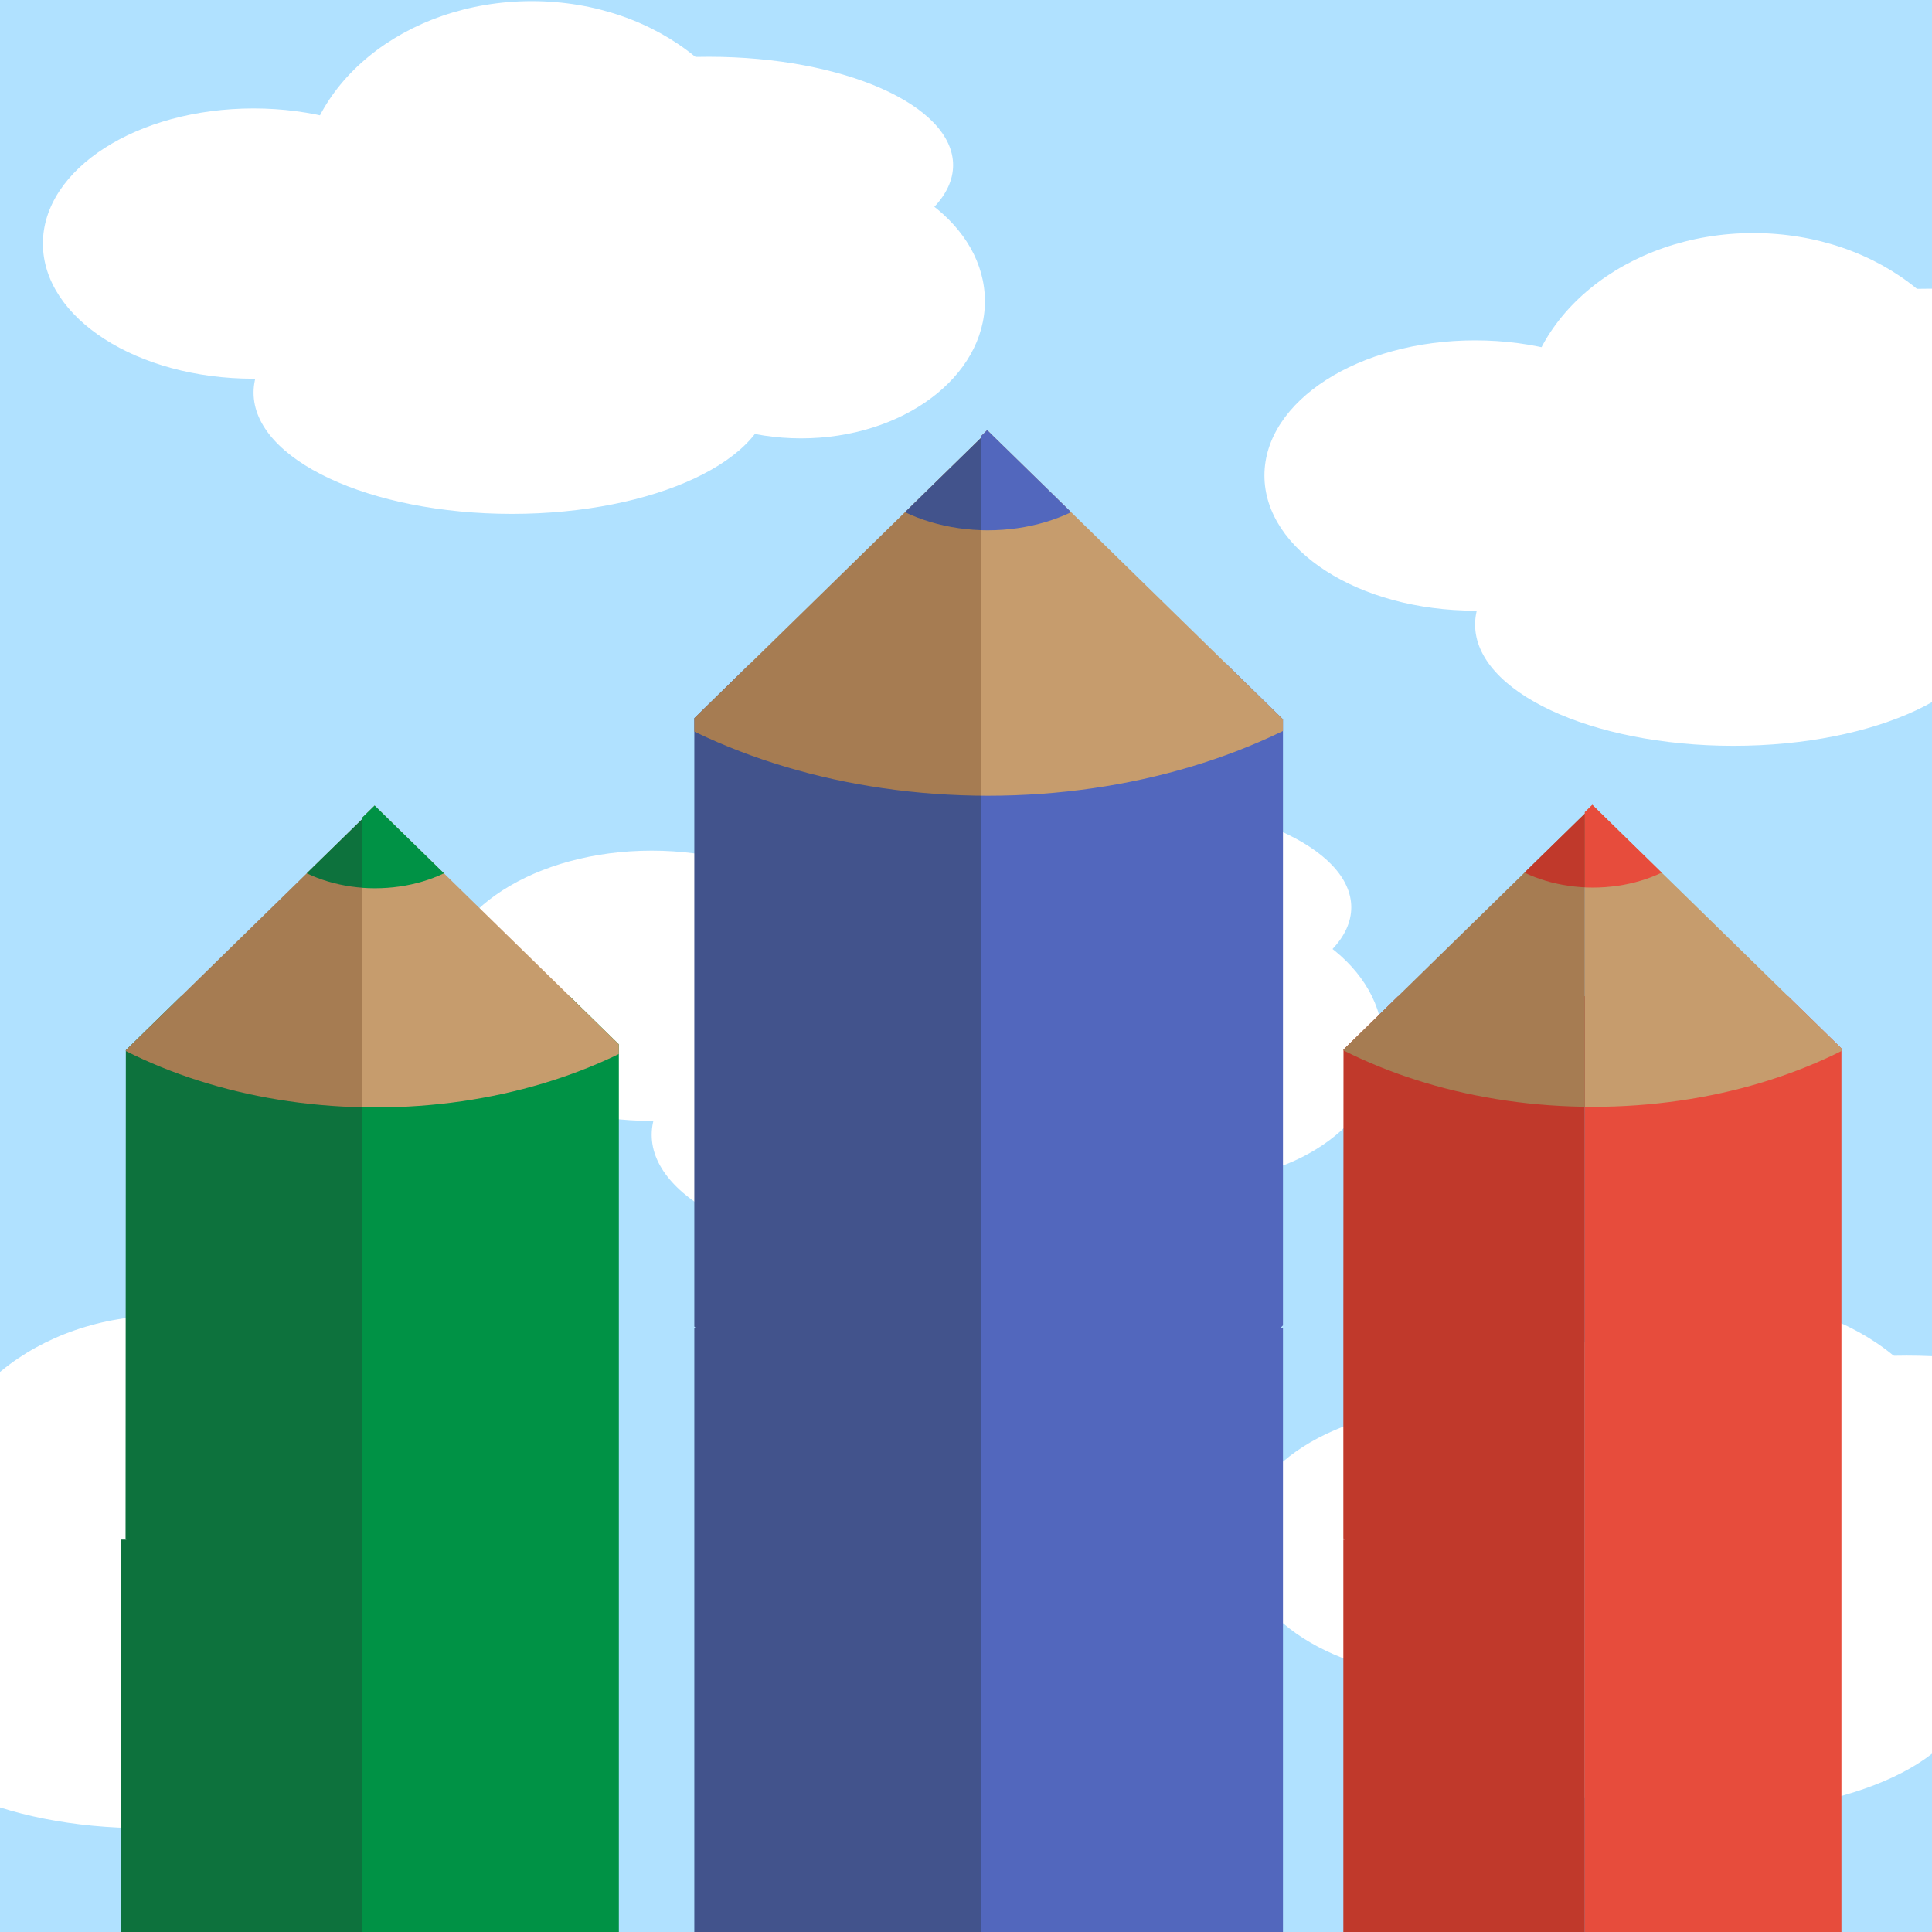
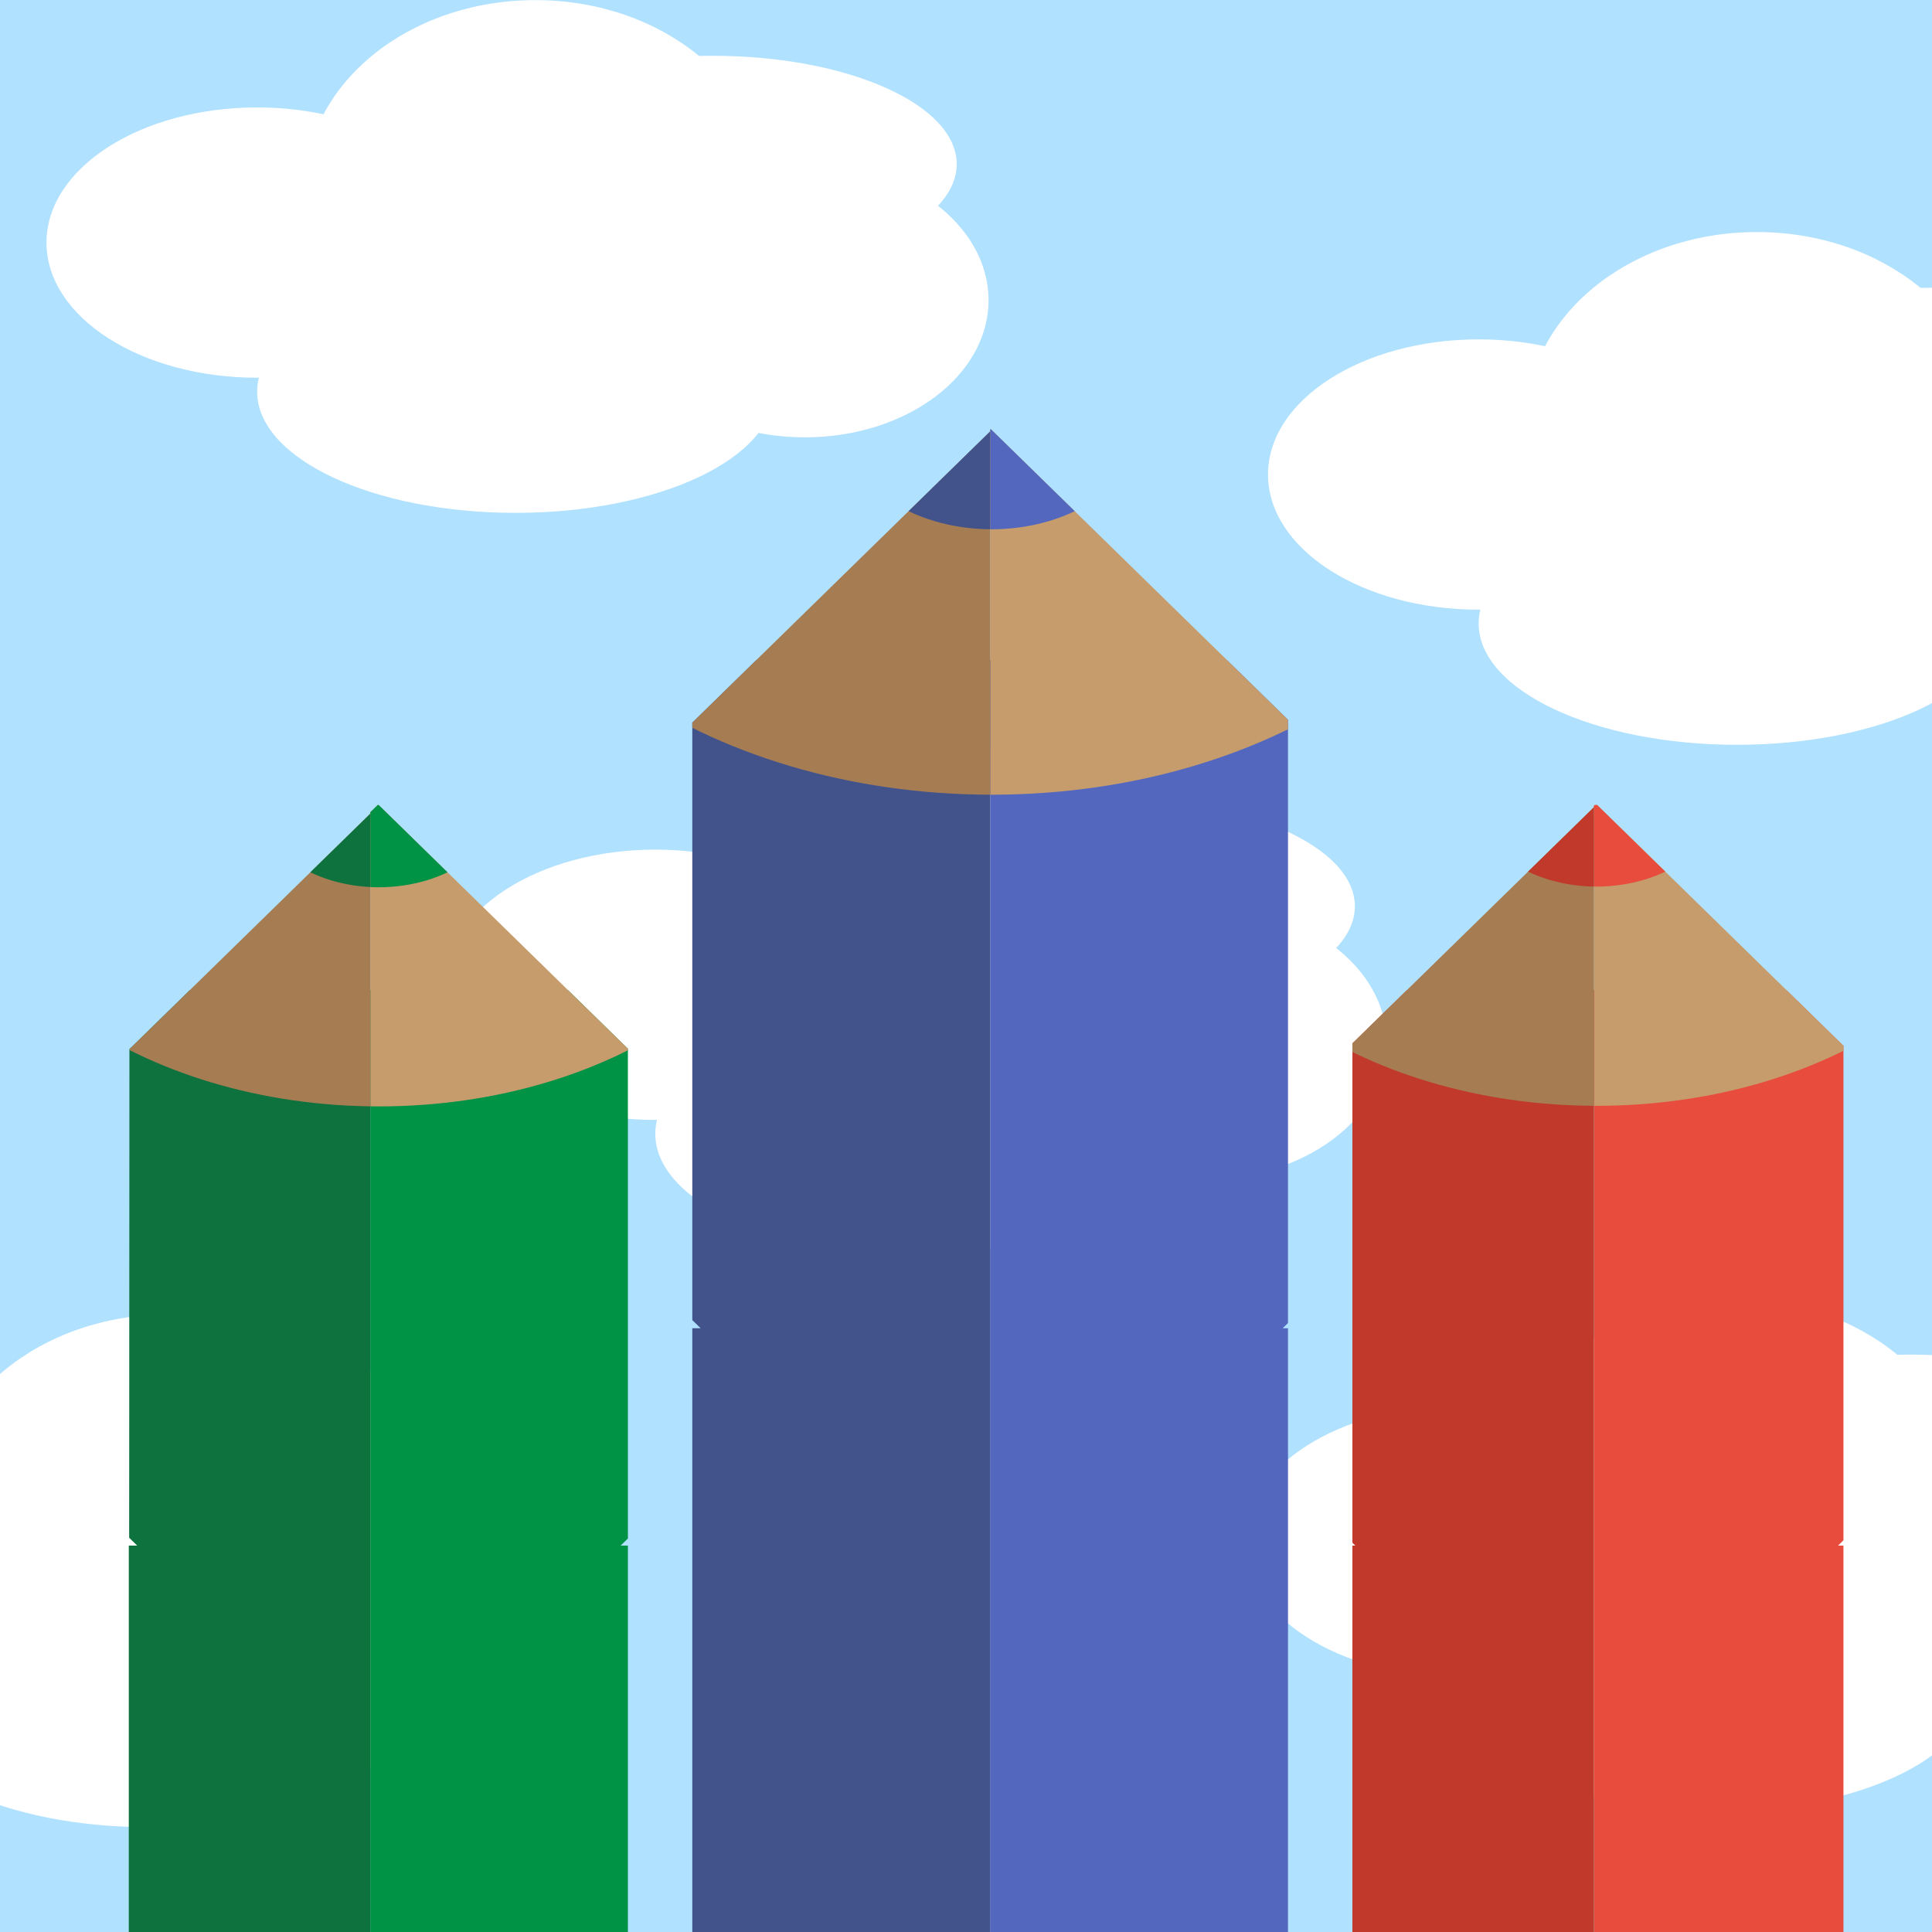
- <svg xmlns="http://www.w3.org/2000/svg" xmlns:xlink="http://www.w3.org/1999/xlink" version="1.1" x="0px" y="0px" width="128px" height="128px" viewBox="0 0 128 128" enable-background="new 0 0 128 128" xml:space="preserve">
+ <svg xmlns="http://www.w3.org/2000/svg" xmlns:xlink="http://www.w3.org/1999/xlink" version="1.1" x="0px" y="0px" width="240px" height="240px" viewBox="0 0 240 240" enable-background="new 0 0 240 240" xml:space="preserve">
  <g id="Layer_2">
-     <rect fill="#B0E1FF" width="128" height="128" />
+     <rect fill="#B0E1FF" width="240" height="240" />
  </g>
  <g id="Layer_4">
-     <ellipse fill="#FFFFFF" cx="35.232" cy="12.583" rx="15.273" ry="12.509" />
-     <ellipse fill="#FFFFFF" cx="16.799" cy="16.138" rx="13.957" ry="8.954" />
-     <ellipse fill="#FFFFFF" cx="33.916" cy="26.013" rx="17.117" ry="8.032" />
-     <ellipse fill="#FFFFFF" cx="53.074" cy="19.957" rx="12.18" ry="9.085" />
-     <ellipse fill="#FFFFFF" cx="46.951" cy="10.94" rx="16.195" ry="7.179" />
-     <ellipse fill="#FFFFFF" cx="116.162" cy="27.95" rx="15.274" ry="12.508" />
-     <ellipse fill="#FFFFFF" cx="97.729" cy="31.504" rx="13.957" ry="8.954" />
-     <ellipse fill="#FFFFFF" cx="114.846" cy="41.38" rx="17.117" ry="8.032" />
-     <ellipse fill="#FFFFFF" cx="134.003" cy="35.323" rx="12.179" ry="9.085" />
-     <ellipse fill="#FFFFFF" cx="127.881" cy="26.307" rx="16.195" ry="7.18" />
-     <ellipse fill="#FFFFFF" cx="61.611" cy="61.755" rx="15.273" ry="12.509" />
-     <ellipse fill="#FFFFFF" cx="43.178" cy="65.311" rx="13.957" ry="8.954" />
-     <ellipse fill="#FFFFFF" cx="60.294" cy="75.186" rx="17.118" ry="8.032" />
-     <ellipse fill="#FFFFFF" cx="79.453" cy="69.129" rx="12.179" ry="9.085" />
-     <ellipse fill="#FFFFFF" cx="73.33" cy="60.113" rx="16.195" ry="7.18" />
-     <ellipse fill="#FFFFFF" cx="114.625" cy="98.635" rx="15.274" ry="12.508" />
-     <ellipse fill="#FFFFFF" cx="96.191" cy="102.19" rx="13.957" ry="8.954" />
-     <ellipse fill="#FFFFFF" cx="113.309" cy="112.065" rx="17.117" ry="8.031" />
-     <ellipse fill="#FFFFFF" cx="132.467" cy="106.008" rx="12.18" ry="9.085" />
-     <ellipse fill="#FFFFFF" cx="126.344" cy="96.993" rx="16.195" ry="7.18" />
-     <ellipse fill="#FFFFFF" cx="10.902" cy="99.659" rx="15.274" ry="12.509" />
-     <ellipse fill="#FFFFFF" cx="-7.532" cy="103.214" rx="13.958" ry="8.954" />
-     <ellipse fill="#FFFFFF" cx="9.585" cy="113.09" rx="17.117" ry="8.032" />
-     <ellipse fill="#FFFFFF" cx="28.744" cy="107.033" rx="12.18" ry="9.085" />
-     <ellipse fill="#FFFFFF" cx="22.621" cy="98.017" rx="16.195" ry="7.18" />
+     <ellipse fill="#FFFFFF" cx="66.507" cy="23.468" rx="28.638" ry="23.454" />
+     <ellipse fill="#FFFFFF" cx="31.944" cy="30.134" rx="26.17" ry="16.788" />
+     <ellipse fill="#FFFFFF" cx="64.038" cy="48.65" rx="32.095" ry="15.06" />
+     <ellipse fill="#FFFFFF" cx="99.96" cy="37.293" rx="22.837" ry="17.035" />
+     <ellipse fill="#FFFFFF" cx="88.479" cy="20.389" rx="30.366" ry="13.461" />
+     <ellipse fill="#FFFFFF" cx="218.25" cy="52.28" rx="28.639" ry="23.454" />
+     <ellipse fill="#FFFFFF" cx="183.687" cy="58.946" rx="26.169" ry="16.788" />
+     <ellipse fill="#FFFFFF" cx="215.782" cy="77.462" rx="32.095" ry="15.06" />
+     <ellipse fill="#FFFFFF" cx="251.703" cy="66.105" rx="22.836" ry="17.035" />
+     <ellipse fill="#FFFFFF" cx="240.223" cy="49.201" rx="30.367" ry="13.461" />
+     <ellipse fill="#FFFFFF" cx="115.968" cy="115.667" rx="28.638" ry="23.454" />
+     <ellipse fill="#FFFFFF" cx="81.404" cy="122.332" rx="26.169" ry="16.789" />
+     <ellipse fill="#FFFFFF" cx="113.499" cy="140.849" rx="32.095" ry="15.06" />
+     <ellipse fill="#FFFFFF" cx="149.42" cy="129.492" rx="22.836" ry="17.035" />
+     <ellipse fill="#FFFFFF" cx="137.94" cy="112.587" rx="30.367" ry="13.462" />
+     <ellipse fill="#FFFFFF" cx="215.369" cy="184.816" rx="28.639" ry="23.454" />
+     <ellipse fill="#FFFFFF" cx="180.805" cy="191.481" rx="26.169" ry="16.788" />
+     <ellipse fill="#FFFFFF" cx="212.899" cy="209.998" rx="32.095" ry="15.059" />
+     <ellipse fill="#FFFFFF" cx="248.822" cy="198.641" rx="22.836" ry="17.035" />
+     <ellipse fill="#FFFFFF" cx="237.341" cy="181.737" rx="30.367" ry="13.463" />
+     <ellipse fill="#FFFFFF" cx="20.888" cy="186.736" rx="28.638" ry="23.454" />
+     <ellipse fill="#FFFFFF" cx="-13.676" cy="193.401" rx="26.17" ry="16.788" />
+     <ellipse fill="#FFFFFF" cx="18.419" cy="211.918" rx="32.095" ry="15.061" />
+     <ellipse fill="#FFFFFF" cx="54.341" cy="200.562" rx="22.837" ry="17.034" />
+     <ellipse fill="#FFFFFF" cx="42.86" cy="183.657" rx="30.366" ry="13.461" />
  </g>
  <g id="Layer_3">
    <g>
      <defs>
-         <rect id="SVGID_1_" x="24" y="53" width="17" height="133" />
+         <rect id="SVGID_1_" x="46" y="100" width="32" height="249" />
      </defs>
      <clipPath id="SVGID_2_">
        <use xlink:href="#SVGID_1_" overflow="visible" />
      </clipPath>
      <g clip-path="url(#SVGID_2_)">
        <defs>
-           <path id="SVGID_3_" d="M24.854,118.105l-16.578-16.21L8.258,69.527l16.561-16.159l16.578,16.209l0.018,32.369L24.854,118.105z       M41,186H8v-84h33V186z" />
+           <path id="SVGID_3_" d="M47.047,221.322l-31.084-30.394l-0.032-60.69l31.05-30.297l31.084,30.393l0.033,60.691L47.047,221.322z       M78,349H16V192h62V349z" />
        </defs>
        <clipPath id="SVGID_4_">
          <use xlink:href="#SVGID_3_" overflow="visible" />
        </clipPath>
-         <rect x="8" y="66" clip-path="url(#SVGID_4_)" fill="#009245" width="33" height="120" />
-         <ellipse clip-path="url(#SVGID_4_)" fill="#C69C6D" cx="24.847" cy="53.176" rx="28.554" ry="20.194" />
-         <ellipse clip-path="url(#SVGID_4_)" fill="#009245" cx="24.836" cy="53.075" rx="8.166" ry="5.775" />
+         <rect x="16" y="123" clip-path="url(#SVGID_4_)" fill="#009245" width="62" height="226" />
+         <ellipse clip-path="url(#SVGID_4_)" fill="#C69C6D" cx="47.035" cy="99.579" rx="53.539" ry="37.864" />
+         <ellipse clip-path="url(#SVGID_4_)" fill="#009245" cx="47.015" cy="99.391" rx="15.31" ry="10.829" />
      </g>
    </g>
    <g>
      <defs>
-         <rect id="SVGID_5_" x="8" y="53" width="16" height="133" />
+         <rect id="SVGID_5_" x="16" y="100" width="30" height="249" />
      </defs>
      <clipPath id="SVGID_6_">
        <use xlink:href="#SVGID_5_" overflow="visible" />
      </clipPath>
      <g clip-path="url(#SVGID_6_)">
        <defs>
-           <path id="SVGID_7_" d="M8.318,101.947l0.019-32.369l16.578-16.209l16.56,16.159l-0.018,32.368l-16.578,16.21L8.318,101.947z       M8,102h33v84H8V102z" />
+           <path id="SVGID_7_" d="M16.045,191.025l0.033-60.691l31.084-30.393l31.051,30.297l-0.033,60.69l-31.084,30.394L16.045,191.025z       M16,192h62v157H16V192z" />
        </defs>
        <clipPath id="SVGID_8_">
          <use xlink:href="#SVGID_7_" overflow="visible" />
        </clipPath>
-         <rect x="8" y="66" clip-path="url(#SVGID_8_)" fill="#0D723D" width="33" height="184" />
-         <ellipse clip-path="url(#SVGID_8_)" fill="#A67C52" cx="24.885" cy="53.176" rx="28.554" ry="20.194" />
-         <ellipse clip-path="url(#SVGID_8_)" fill="#0D723D" cx="24.896" cy="53.075" rx="8.165" ry="5.775" />
+         <rect x="16" y="123" clip-path="url(#SVGID_8_)" fill="#0D723D" width="62" height="345" />
+         <ellipse clip-path="url(#SVGID_8_)" fill="#A67C52" cx="47.108" cy="99.579" rx="53.539" ry="37.864" />
+         <ellipse clip-path="url(#SVGID_8_)" fill="#0D723D" cx="47.128" cy="99.391" rx="15.31" ry="10.829" />
      </g>
    </g>
    <g>
      <defs>
-         <rect id="SVGID_9_" x="65" y="28" width="20" height="162" />
+         <rect id="SVGID_9_" x="123" y="53" width="37" height="303" />
      </defs>
      <clipPath id="SVGID_10_">
        <use xlink:href="#SVGID_9_" overflow="visible" />
      </clipPath>
      <g clip-path="url(#SVGID_10_)">
        <defs>
-           <path id="SVGID_11_" d="M65.445,106.895L45.369,87.263l-0.021-39.2l20.055-19.568l20.077,19.631L85.5,87.325L65.445,106.895z       M85,190H46V88h39V190z" />
+           <path id="SVGID_11_" d="M123.156,200.302l-37.644-36.809l-0.04-73.499l37.604-36.69l37.645,36.809l0.039,73.497L123.156,200.302      z M160,356H86V165h74V356z" />
        </defs>
        <clipPath id="SVGID_12_">
          <use xlink:href="#SVGID_11_" overflow="visible" />
        </clipPath>
-         <rect x="46" y="44" clip-path="url(#SVGID_12_)" fill="#5267BD" width="39" height="146" />
-         <ellipse clip-path="url(#SVGID_12_)" fill="#C69C6D" cx="65.438" cy="28.261" rx="34.58" ry="24.458" />
-         <ellipse clip-path="url(#SVGID_12_)" fill="#5267BD" cx="65.424" cy="28.14" rx="9.888" ry="6.994" />
+         <rect x="86" y="82" clip-path="url(#SVGID_12_)" fill="#5267BD" width="74" height="274" />
+         <ellipse clip-path="url(#SVGID_12_)" fill="#C69C6D" cx="123.143" cy="52.864" rx="64.838" ry="45.858" />
+         <ellipse clip-path="url(#SVGID_12_)" fill="#5267BD" cx="123.118" cy="52.638" rx="18.541" ry="13.113" />
      </g>
    </g>
    <g>
      <defs>
-         <rect id="SVGID_13_" x="46" y="28" width="19" height="162" />
+         <rect id="SVGID_13_" x="86" y="53" width="37" height="303" />
      </defs>
      <clipPath id="SVGID_14_">
        <use xlink:href="#SVGID_13_" overflow="visible" />
      </clipPath>
      <g clip-path="url(#SVGID_14_)">
        <defs>
-           <path id="SVGID_15_" d="M45.421,87.325l0.022-39.199L65.52,28.495l20.056,19.568l-0.022,39.2l-20.076,19.631L45.421,87.325z       M46,88h40v102H46V88z" />
+           <path id="SVGID_15_" d="M85.611,163.609l0.041-73.497l37.645-36.809l37.604,36.69l-0.041,73.499l-37.644,36.809L85.611,163.609z       M86,165h75v191H86V165z" />
        </defs>
        <clipPath id="SVGID_16_">
          <use xlink:href="#SVGID_15_" overflow="visible" />
        </clipPath>
-         <rect x="46" y="44" clip-path="url(#SVGID_16_)" fill="#42538C" width="40" height="146" />
-         <ellipse clip-path="url(#SVGID_16_)" fill="#A67C52" cx="65.484" cy="28.261" rx="34.58" ry="24.458" />
-         <ellipse clip-path="url(#SVGID_16_)" fill="#42538C" cx="65.498" cy="28.14" rx="9.888" ry="6.994" />
+         <rect x="86" y="82" clip-path="url(#SVGID_16_)" fill="#42538C" width="75" height="274" />
+         <ellipse clip-path="url(#SVGID_16_)" fill="#A67C52" cx="123.23" cy="52.864" rx="64.838" ry="45.858" />
+         <ellipse clip-path="url(#SVGID_16_)" fill="#42538C" cx="123.254" cy="52.638" rx="18.541" ry="13.113" />
      </g>
    </g>
    <g>
      <defs>
-         <rect id="SVGID_17_" x="105" y="53" width="17" height="133" />
+         <rect id="SVGID_17_" x="198" y="100" width="31" height="249" />
      </defs>
      <clipPath id="SVGID_18_">
        <use xlink:href="#SVGID_17_" overflow="visible" />
      </clipPath>
      <g clip-path="url(#SVGID_18_)">
        <defs>
-           <path id="SVGID_19_" d="M105.533,118.081l-16.584-16.215l-0.018-32.38l16.565-16.164l16.585,16.216l0.018,32.379      L105.533,118.081z M122,186H89v-84h33V186z" />
+           <path id="SVGID_19_" d="M198.32,221.276l-31.094-30.403l-0.033-60.713l31.061-30.308l31.096,30.405l0.033,60.711L198.32,221.276      z M229,349h-62V192h62V349z" />
        </defs>
        <clipPath id="SVGID_20_">
          <use xlink:href="#SVGID_19_" overflow="visible" />
        </clipPath>
-         <rect x="89" y="66" clip-path="url(#SVGID_20_)" fill="#E74C3C" width="33" height="120" />
-         <ellipse clip-path="url(#SVGID_20_)" fill="#C69C6D" cx="105.526" cy="53.128" rx="28.563" ry="20.202" />
-         <ellipse clip-path="url(#SVGID_20_)" fill="#E74C3C" cx="105.516" cy="53.028" rx="8.168" ry="5.777" />
+         <rect x="167" y="123" clip-path="url(#SVGID_20_)" fill="#E74C3C" width="62" height="226" />
+         <ellipse clip-path="url(#SVGID_20_)" fill="#C69C6D" cx="198.309" cy="99.49" rx="53.557" ry="37.879" />
+         <ellipse clip-path="url(#SVGID_20_)" fill="#E74C3C" cx="198.289" cy="99.302" rx="15.315" ry="10.833" />
      </g>
    </g>
    <g>
      <defs>
-         <rect id="SVGID_21_" x="89" y="53" width="16" height="133" />
+         <rect id="SVGID_21_" x="168" y="100" width="30" height="249" />
      </defs>
      <clipPath id="SVGID_22_">
        <use xlink:href="#SVGID_21_" overflow="visible" />
      </clipPath>
      <g clip-path="url(#SVGID_22_)">
        <defs>
-           <path id="SVGID_23_" d="M88.992,101.917l0.018-32.379l16.584-16.216l16.566,16.164l-0.018,32.38l-16.584,16.215L88.992,101.917z       M89,102h33v84H89V102z" />
+           <path id="SVGID_23_" d="M167.308,190.969l0.033-60.711l31.095-30.405l31.062,30.308l-0.032,60.713l-31.096,30.403      L167.308,190.969z M168,192h62v157h-62V192z" />
        </defs>
        <clipPath id="SVGID_24_">
          <use xlink:href="#SVGID_23_" overflow="visible" />
        </clipPath>
-         <rect x="89" y="66" clip-path="url(#SVGID_24_)" fill="#C0392B" width="33" height="120" />
-         <ellipse clip-path="url(#SVGID_24_)" fill="#A67C52" cx="105.565" cy="53.128" rx="28.563" ry="20.202" />
-         <ellipse clip-path="url(#SVGID_24_)" fill="#C0392B" cx="105.576" cy="53.028" rx="8.168" ry="5.777" />
+         <rect x="168" y="123" clip-path="url(#SVGID_24_)" fill="#C0392B" width="62" height="226" />
+         <ellipse clip-path="url(#SVGID_24_)" fill="#A67C52" cx="198.382" cy="99.49" rx="53.558" ry="37.879" />
+         <ellipse clip-path="url(#SVGID_24_)" fill="#C0392B" cx="198.402" cy="99.302" rx="15.315" ry="10.833" />
      </g>
    </g>
  </g>
</svg>
